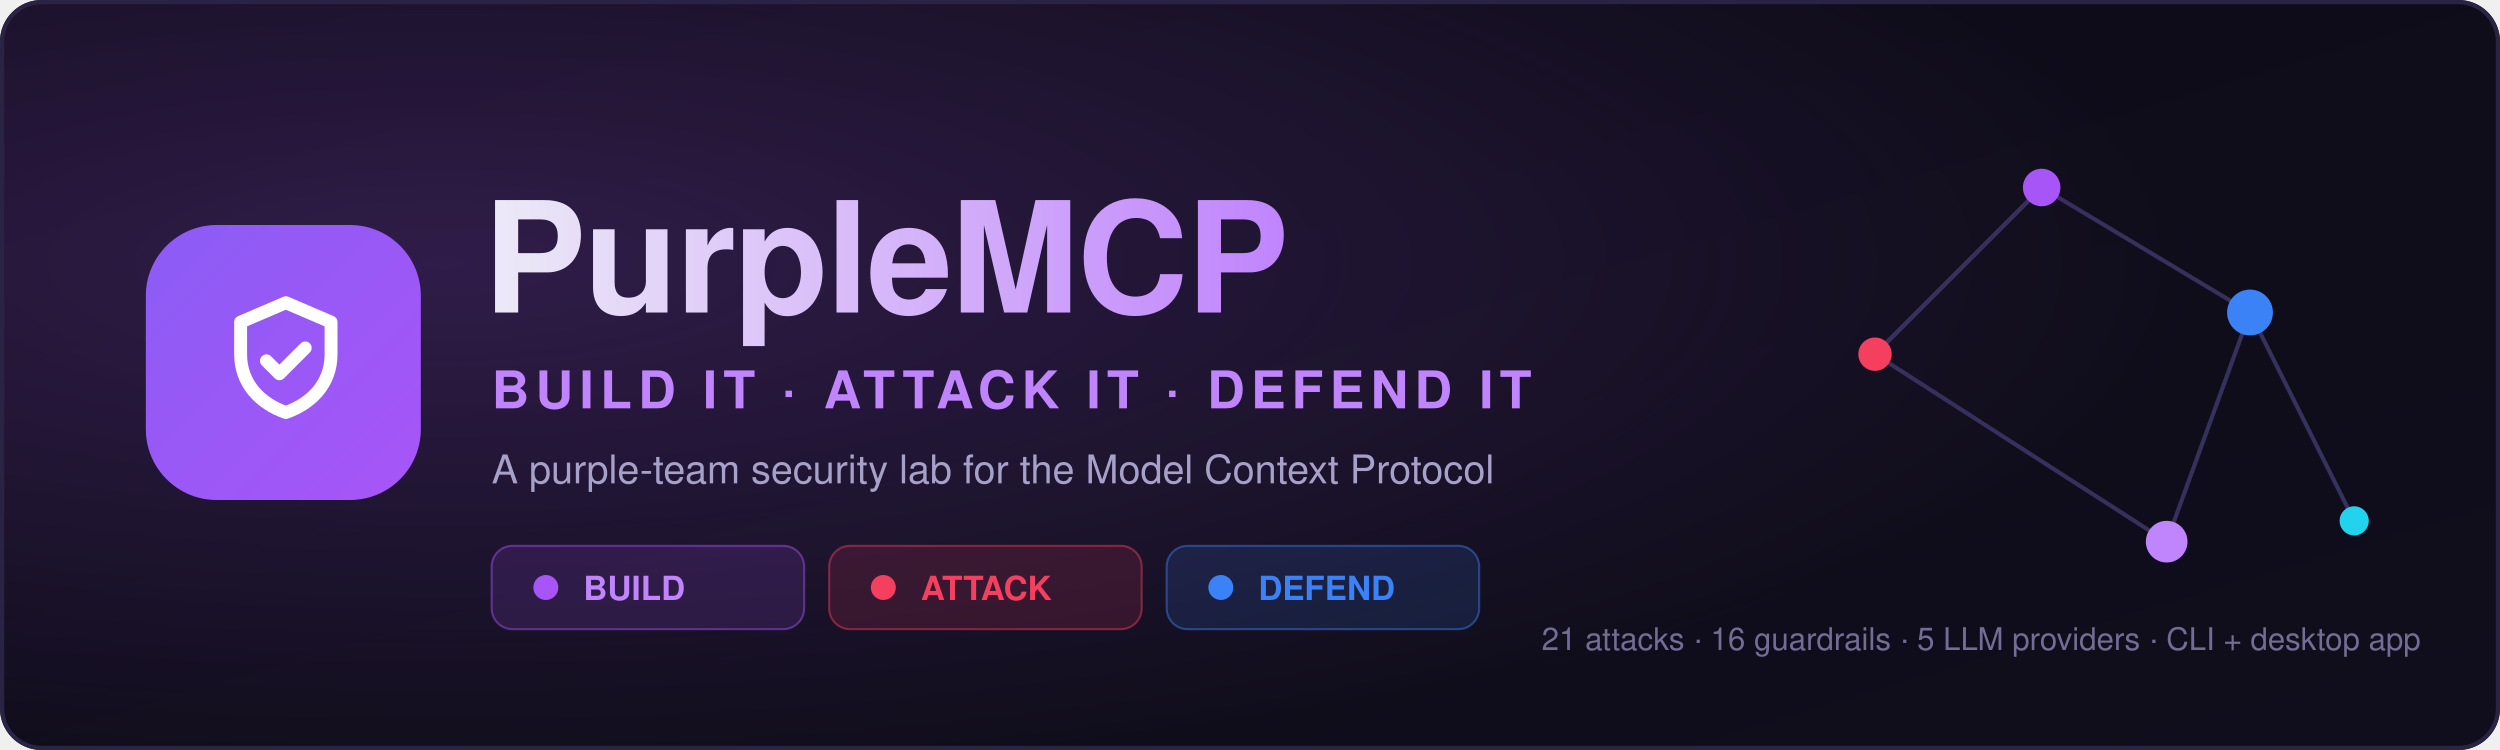
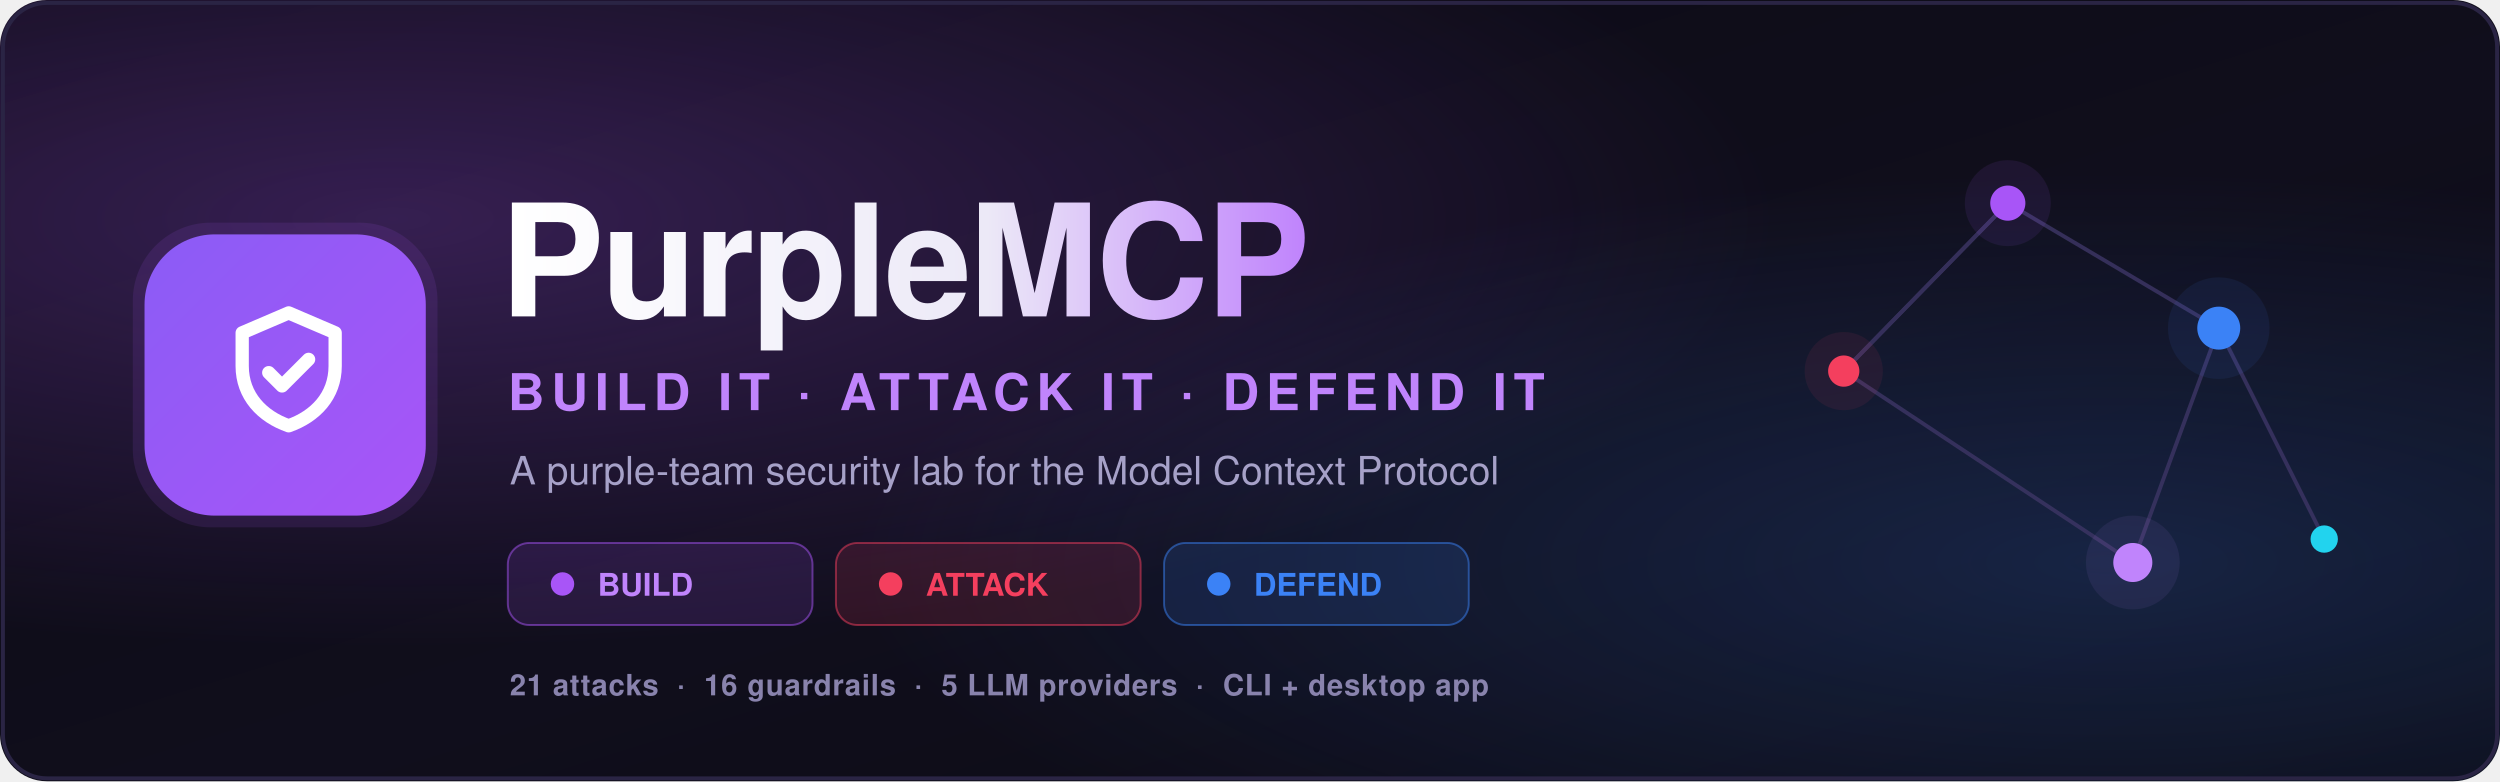
- <svg xmlns="http://www.w3.org/2000/svg" viewBox="0 0 1200 360" width="1200" height="360" font-family="'Segoe UI', 'Helvetica Neue', Helvetica, Arial, sans-serif">
+ <svg xmlns="http://www.w3.org/2000/svg" viewBox="0 0 1280 400" width="1280" height="400" font-family="'Helvetica Neue', Helvetica, Arial, sans-serif">
  <defs>
    <linearGradient id="bg" x1="0" y1="0" x2="1" y2="1">
-       <stop offset="0" stop-color="#0d0b16" />
-       <stop offset="1" stop-color="#100e1c" />
+       <stop offset="0" stop-color="#0c0a14" />
+       <stop offset="0.55" stop-color="#100e1c" />
+       <stop offset="1" stop-color="#0b0a12" />
    </linearGradient>
    <linearGradient id="mark" x1="0" y1="0" x2="1" y2="1">
      <stop offset="0" stop-color="#8b5cf6" />
      <stop offset="1" stop-color="#a855f7" />
    </linearGradient>
    <linearGradient id="word" x1="0" y1="0" x2="1" y2="0">
-       <stop offset="0" stop-color="#ece9f7" />
+       <stop offset="0" stop-color="#ffffff" />
+       <stop offset="0.6" stop-color="#ece9f7" />
      <stop offset="1" stop-color="#c084fc" />
    </linearGradient>
-     <radialGradient id="glow" cx="0.18" cy="0.35" r="0.7">
-       <stop offset="0" stop-color="#a855f7" stop-opacity="0.22" />
+     <radialGradient id="glowA" cx="0.16" cy="0.28" r="0.55">
+       <stop offset="0" stop-color="#a855f7" stop-opacity="0.26" />
      <stop offset="1" stop-color="#a855f7" stop-opacity="0" />
    </radialGradient>
+     <radialGradient id="glowB" cx="0.84" cy="0.72" r="0.5">
+       <stop offset="0" stop-color="#3b82f6" stop-opacity="0.20" />
+       <stop offset="1" stop-color="#3b82f6" stop-opacity="0" />
+     </radialGradient>
  </defs>
-   <rect width="1200" height="360" rx="20" fill="url(#bg)" />
-   <rect width="1200" height="360" rx="20" fill="url(#glow)" />
-   <rect x="1" y="1" width="1198" height="358" rx="19" fill="none" stroke="#2a2444" stroke-width="2" />
-   <g stroke="#3b3463" stroke-width="2" fill="none" opacity="0.9">
-     <line x1="980" y1="90" x2="1080" y2="150" />
-     <line x1="980" y1="90" x2="900" y2="170" />
-     <line x1="1080" y1="150" x2="1040" y2="260" />
-     <line x1="900" y1="170" x2="1040" y2="260" />
-     <line x1="900" y1="170" x2="980" y2="90" />
-     <line x1="1080" y1="150" x2="1130" y2="250" />
+   <rect width="1280" height="400" rx="24" fill="url(#bg)" />
+   <rect width="1280" height="400" rx="24" fill="url(#glowA)" />
+   <rect width="1280" height="400" rx="24" fill="url(#glowB)" />
+   <rect x="1.5" y="1.5" width="1277" height="397" rx="22.5" fill="none" stroke="#2a2444" stroke-width="2" />
+   <g stroke="#3b3463" stroke-width="2" fill="none" opacity="0.85">
+     <line x1="1028" y1="104" x2="1136" y2="168" />
+     <line x1="1028" y1="104" x2="944" y2="190" />
+     <line x1="1136" y1="168" x2="1092" y2="288" />
+     <line x1="944" y1="190" x2="1092" y2="288" />
+     <line x1="944" y1="190" x2="1028" y2="104" />
+     <line x1="1136" y1="168" x2="1190" y2="276" />
+   </g>
+   <g opacity="0.5">
+     <circle cx="1028" cy="104" r="22" fill="#a855f7" opacity="0.18" />
+     <circle cx="1136" cy="168" r="26" fill="#3b82f6" opacity="0.16" />
+     <circle cx="944" cy="190" r="20" fill="#f43f5e" opacity="0.16" />
+     <circle cx="1092" cy="288" r="24" fill="#c084fc" opacity="0.16" />
  </g>
  <g>
-     <circle cx="980" cy="90" r="9" fill="#a855f7" />
-     <circle cx="1080" cy="150" r="11" fill="#3b82f6" />
-     <circle cx="900" cy="170" r="8" fill="#f43f5e" />
-     <circle cx="1040" cy="260" r="10" fill="#c084fc" />
-     <circle cx="1130" cy="250" r="7" fill="#22d3ee" />
+     <circle cx="1028" cy="104" r="9" fill="#a855f7" />
+     <circle cx="1136" cy="168" r="11" fill="#3b82f6" />
+     <circle cx="944" cy="190" r="8" fill="#f43f5e" />
+     <circle cx="1092" cy="288" r="10" fill="#c084fc" />
+     <circle cx="1190" cy="276" r="7" fill="#22d3ee" />
  </g>
-   <g transform="translate(70,108)">
-     <rect width="132" height="132" rx="34" fill="url(#mark)" />
-     <g transform="translate(30,28) scale(3.1)" fill="none" stroke="#ffffff" stroke-width="2" stroke-linecap="round" stroke-linejoin="round">
+   <g transform="translate(74,120)">
+     <rect x="-6" y="-6" width="156" height="156" rx="40" fill="#a855f7" opacity="0.12" />
+     <rect width="144" height="144" rx="36" fill="url(#mark)" />
+     <g transform="translate(33,30) scale(3.4)" fill="none" stroke="#ffffff" stroke-width="2" stroke-linecap="round" stroke-linejoin="round">
      <path d="M12 3l7 3v5c0 4.5-3 7.6-7 9-4-1.4-7-4.5-7-9V6z" />
      <path d="M9 12l2 2 4-4" />
    </g>
  </g>
-   <text x="232" y="150" font-size="74" font-weight="800" fill="url(#word)" letter-spacing="-1">PurpleMCP</text>
-   <text x="236" y="196" font-size="25" font-weight="700" fill="#c084fc" letter-spacing="3">BUILD IT · ATTACK IT · DEFEND IT</text>
-   <text x="236" y="232" font-size="19" fill="#a6a1c8">A purple-team security lab for the Model Context Protocol</text>
+   <text x="256" y="162" font-size="80" font-weight="800" fill="url(#word)" letter-spacing="-1.5">PurpleMCP</text>
+   <text x="260" y="210" font-size="26" font-weight="700" fill="#c084fc" letter-spacing="3.5">BUILD IT · ATTACK IT · DEFEND IT</text>
+   <text x="261" y="248" font-size="20" fill="#a6a1c8">A purple-team security lab for the Model Context Protocol</text>
  <g font-size="16" font-weight="700">
-     <g transform="translate(236,262)">
-       <rect width="150" height="40" rx="10" fill="#a855f7" fill-opacity="0.14" stroke="#a855f7" stroke-opacity="0.45" />
-       <circle cx="26" cy="20" r="6" fill="#a855f7" />
-       <text x="44" y="26" fill="#c084fc">BUILD</text>
+     <g transform="translate(260,278)">
+       <rect width="156" height="42" rx="11" fill="#a855f7" fill-opacity="0.14" stroke="#a855f7" stroke-opacity="0.5" />
+       <circle cx="28" cy="21" r="6" fill="#a855f7" />
+       <text x="46" y="27" fill="#c084fc">BUILD</text>
    </g>
-     <g transform="translate(398,262)">
-       <rect width="150" height="40" rx="10" fill="#f43f5e" fill-opacity="0.14" stroke="#f43f5e" stroke-opacity="0.45" />
-       <circle cx="26" cy="20" r="6" fill="#f43f5e" />
-       <text x="44" y="26" fill="#f43f5e">ATTACK</text>
+     <g transform="translate(428,278)">
+       <rect width="156" height="42" rx="11" fill="#f43f5e" fill-opacity="0.14" stroke="#f43f5e" stroke-opacity="0.5" />
+       <circle cx="28" cy="21" r="6" fill="#f43f5e" />
+       <text x="46" y="27" fill="#f43f5e">ATTACK</text>
    </g>
-     <g transform="translate(560,262)">
-       <rect width="150" height="40" rx="10" fill="#3b82f6" fill-opacity="0.14" stroke="#3b82f6" stroke-opacity="0.45" />
-       <circle cx="26" cy="20" r="6" fill="#3b82f6" />
-       <text x="44" y="26" fill="#3b82f6">DEFEND</text>
+     <g transform="translate(596,278)">
+       <rect width="156" height="42" rx="11" fill="#3b82f6" fill-opacity="0.14" stroke="#3b82f6" stroke-opacity="0.5" />
+       <circle cx="28" cy="21" r="6" fill="#3b82f6" />
+       <text x="46" y="27" fill="#3b82f6">DEFEND</text>
    </g>
  </g>
-   <g font-size="15" fill="#736d95">
-     <text x="740" y="312">21 attacks  ·  16 guardrails  ·  5 LLM providers  ·  CLI + desktop app</text>
+   <g font-size="15" font-weight="600" fill="#8983ad" letter-spacing="0.4">
+     <text x="261" y="356">21 attacks  ·  16 guardrails  ·  5 LLM providers  ·  CLI + desktop app</text>
  </g>
</svg>
